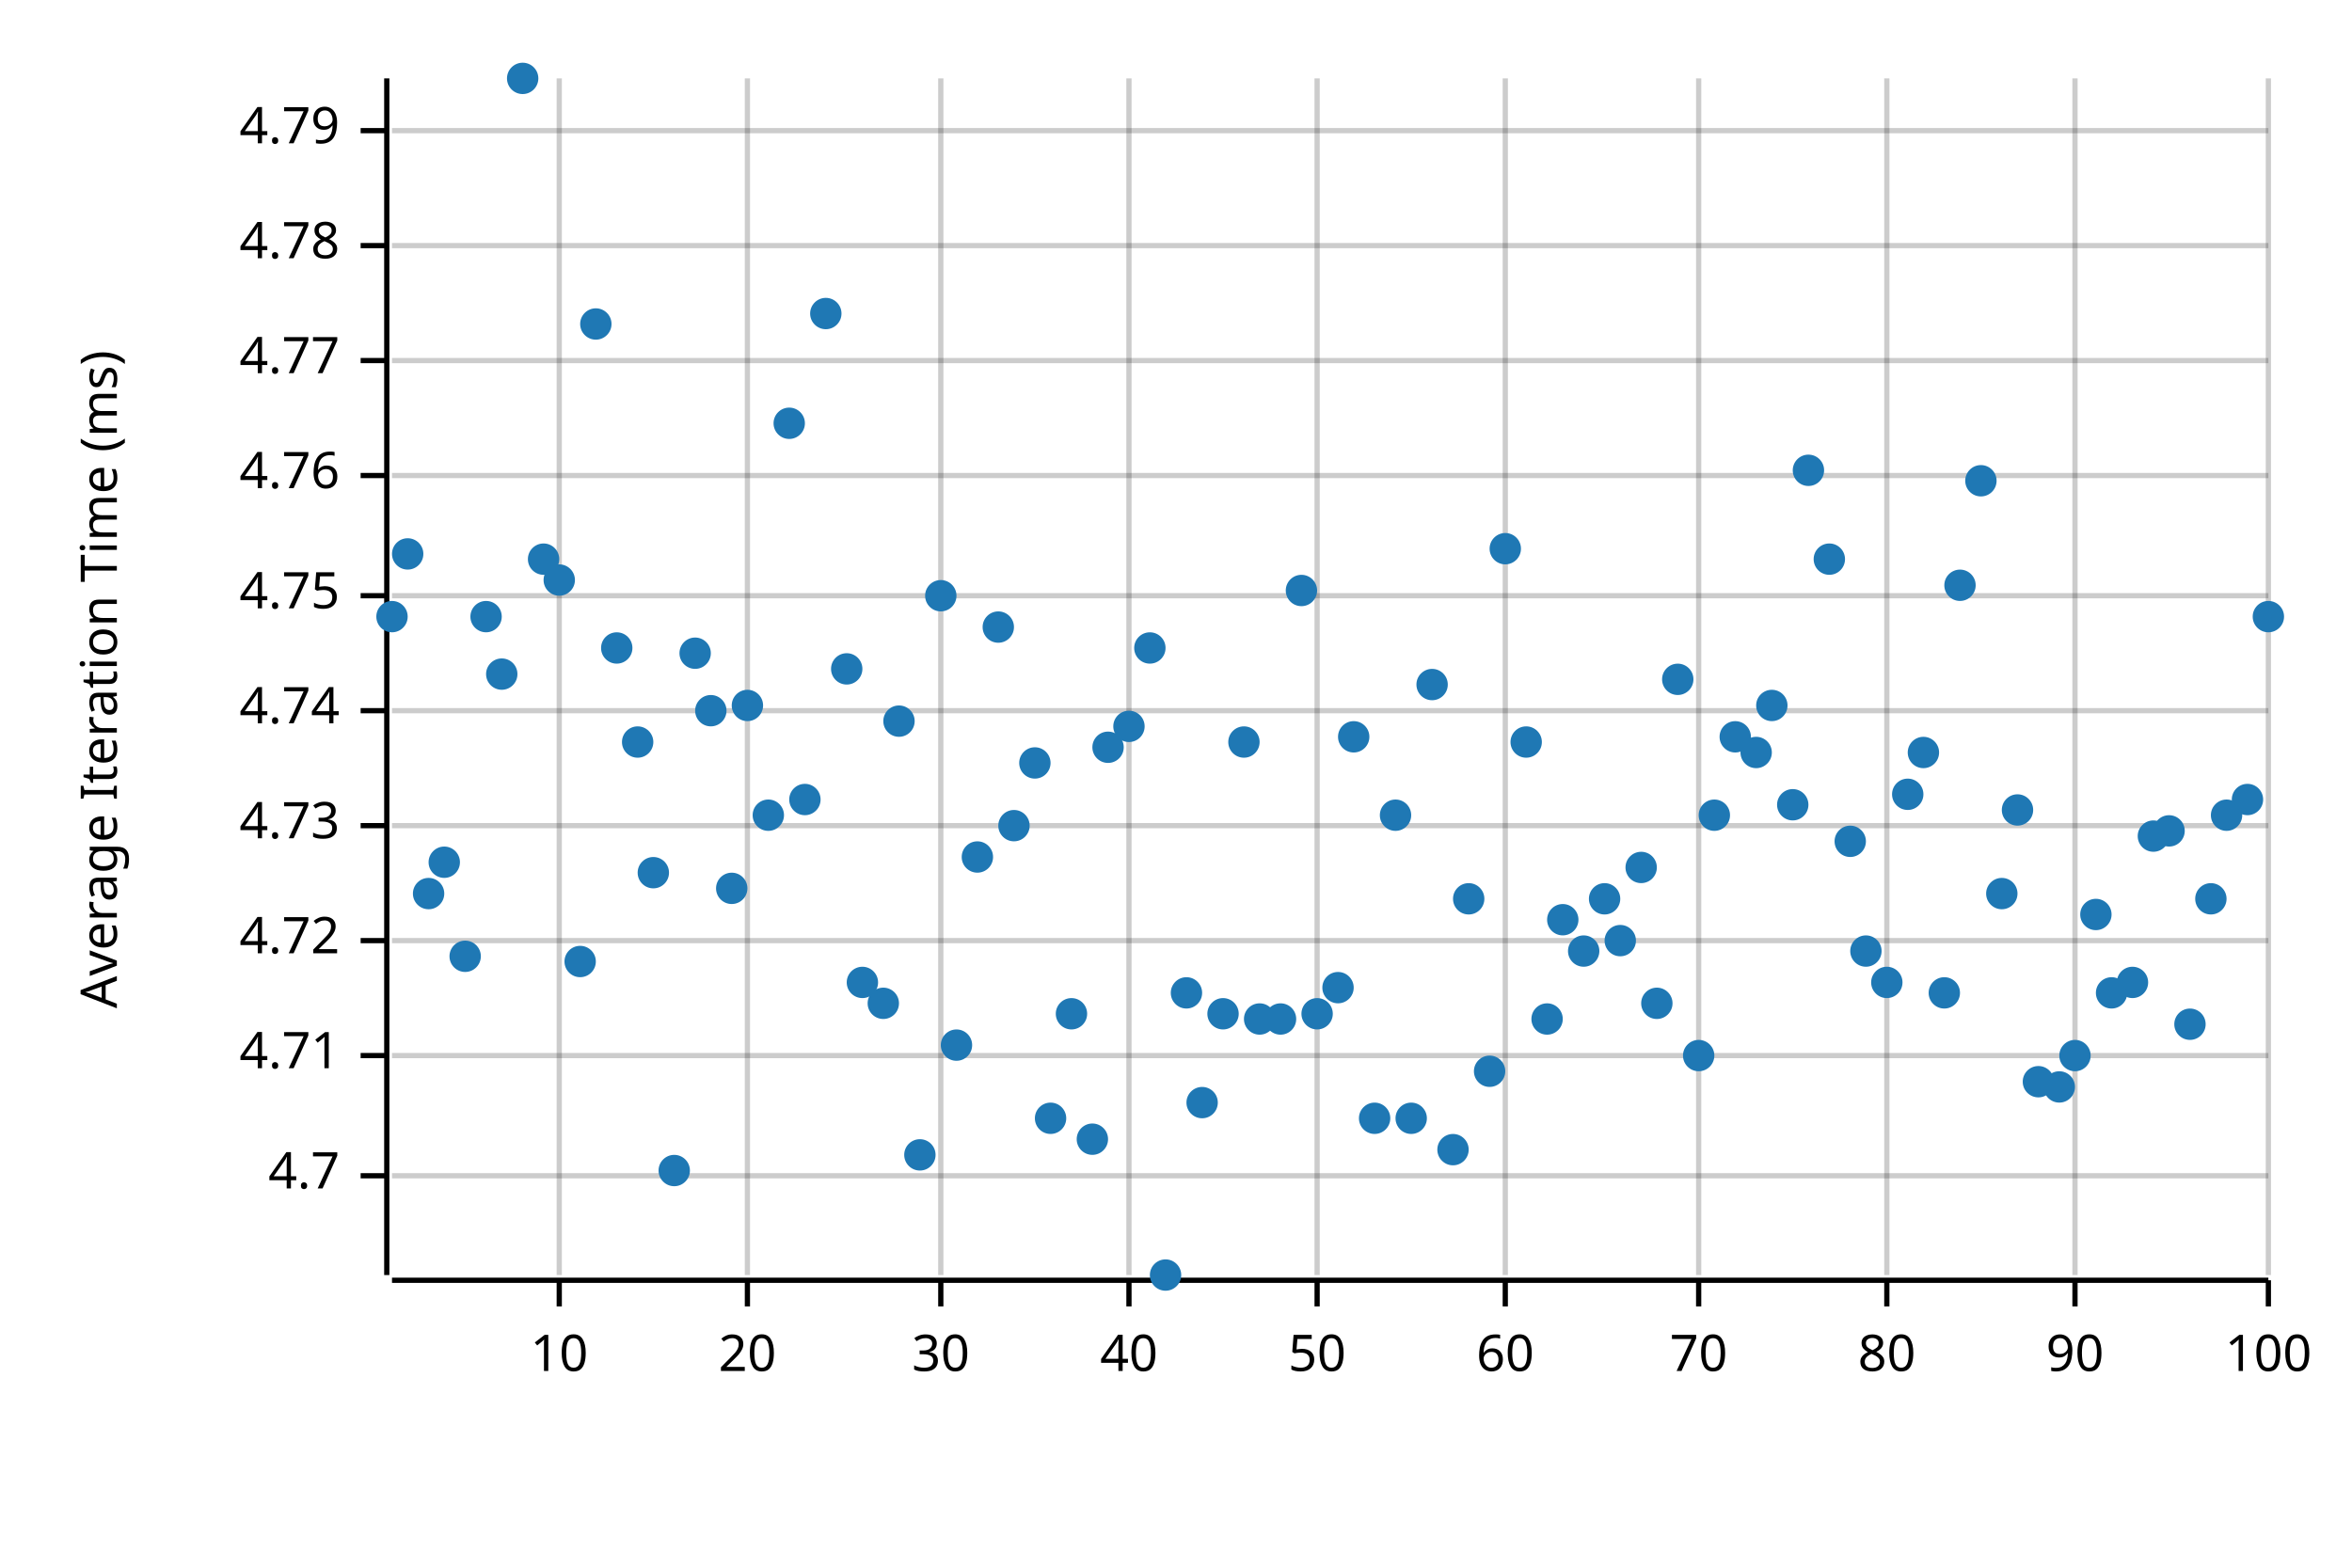
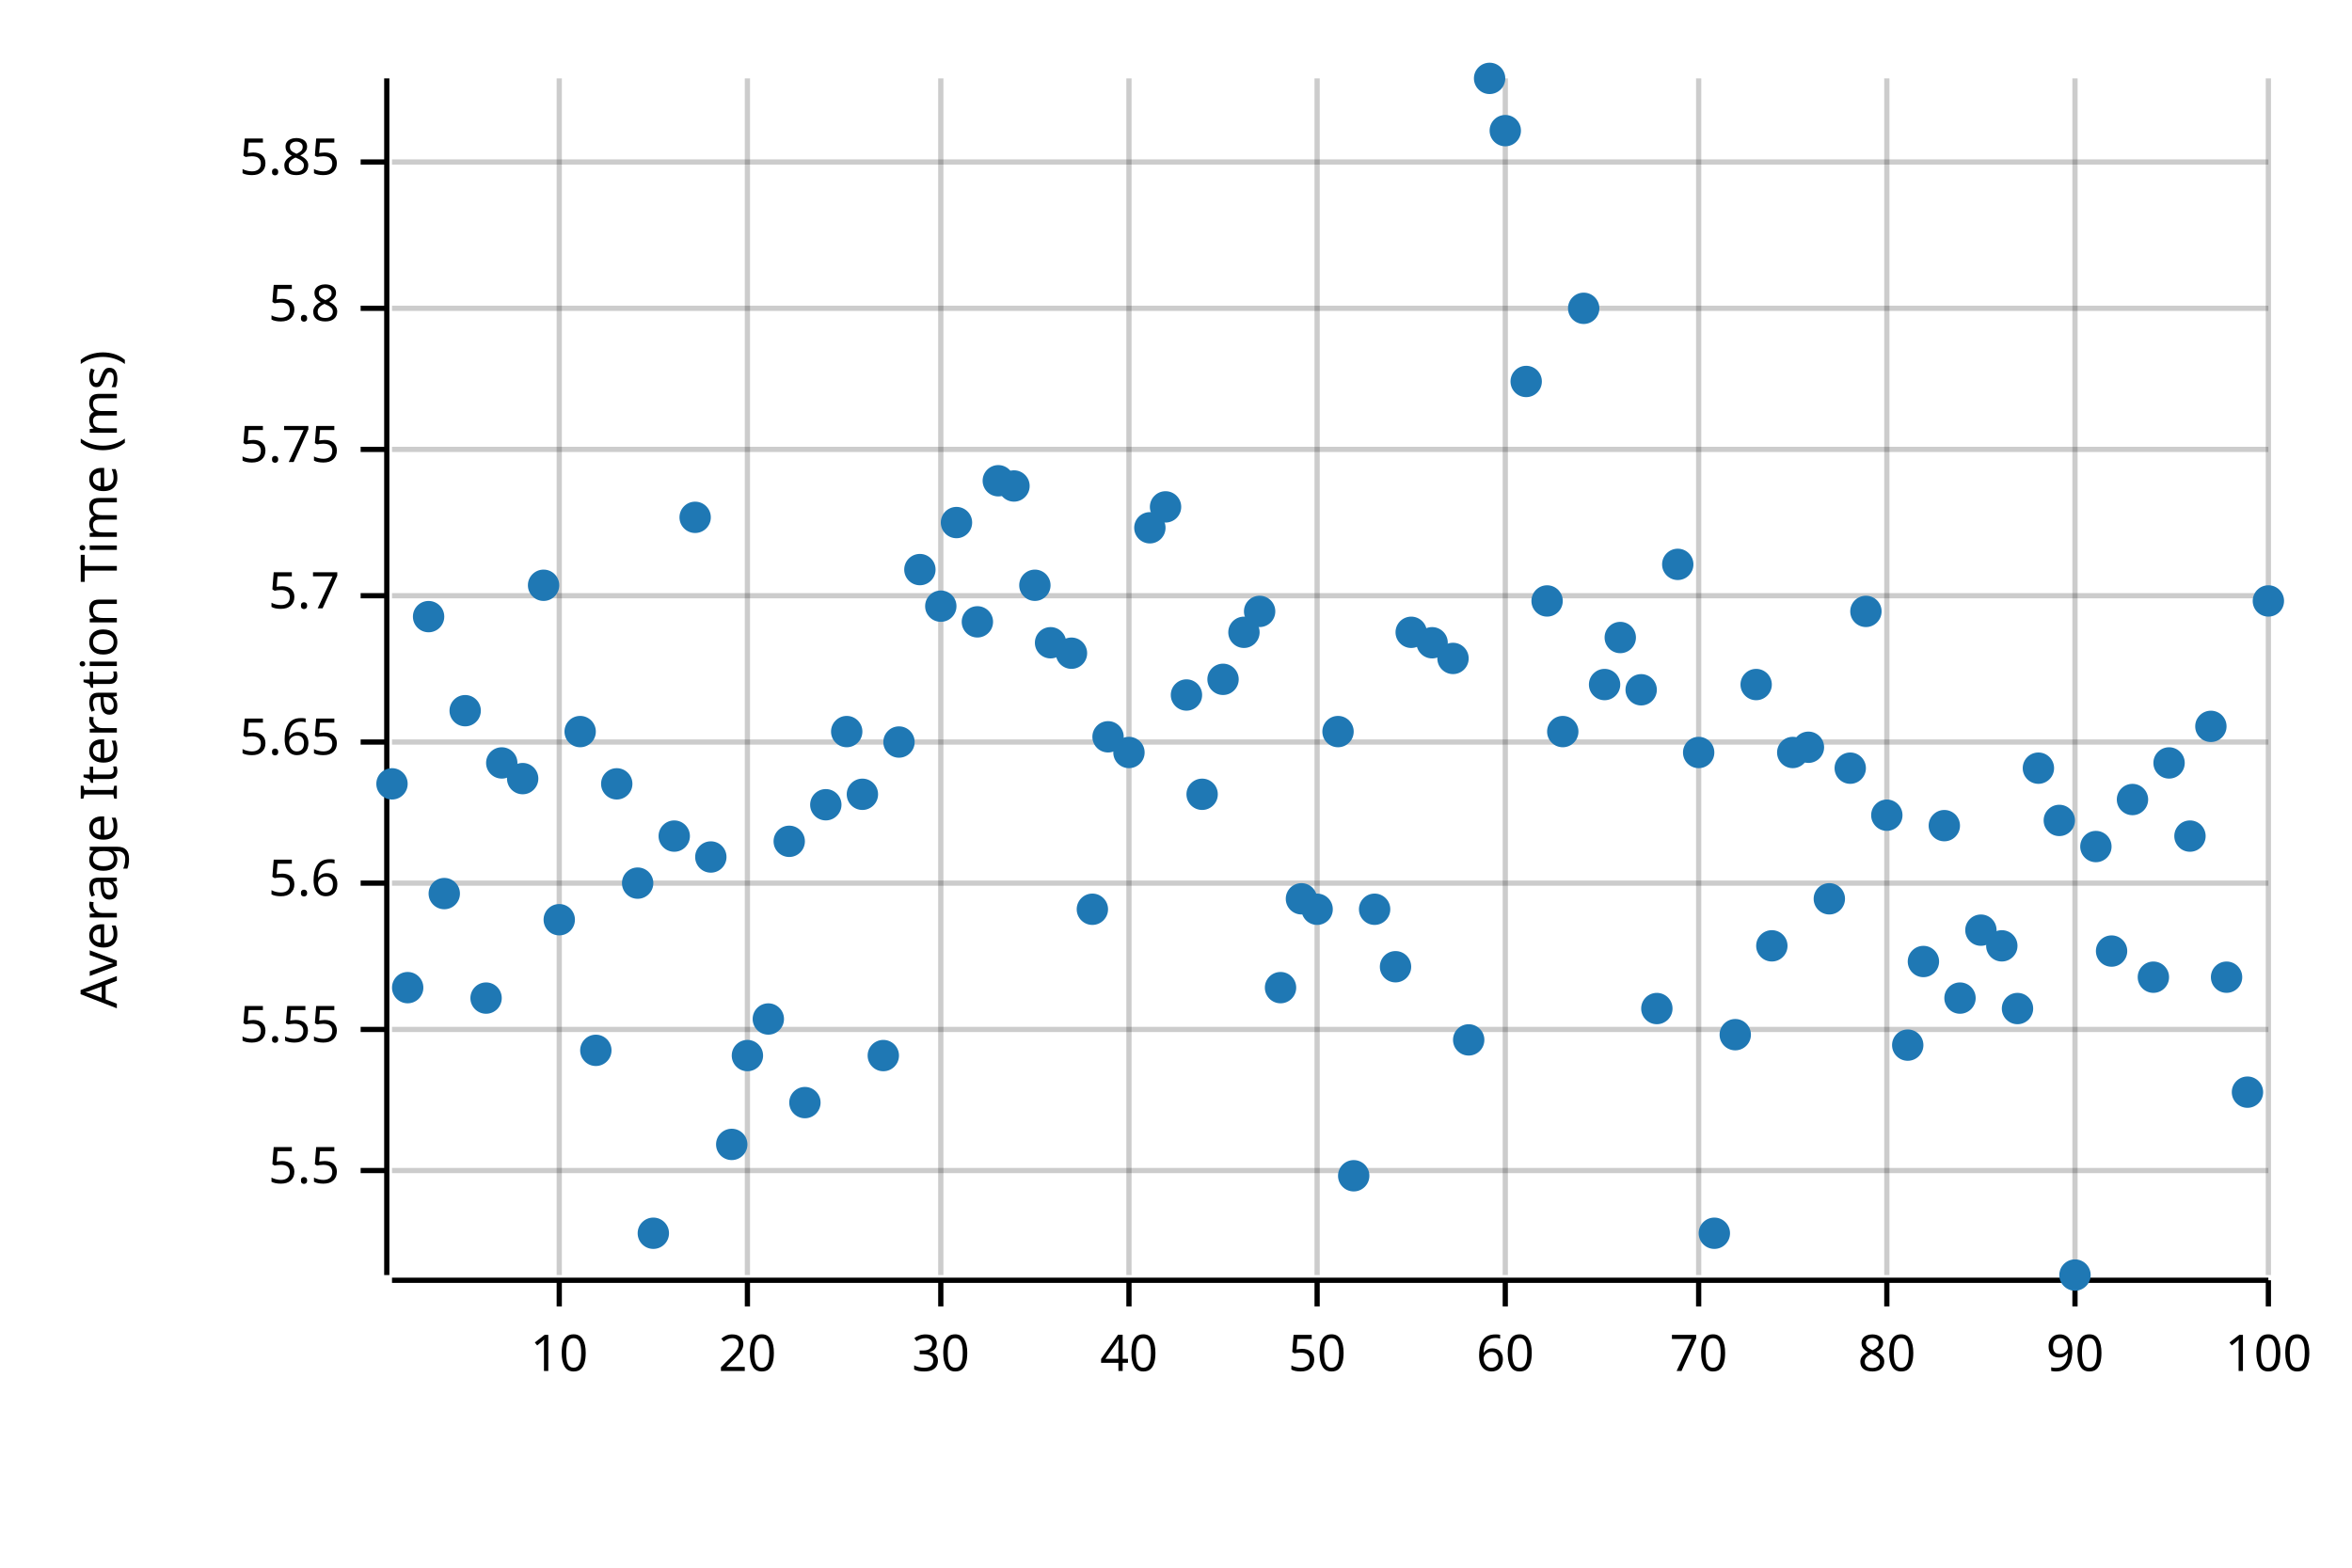
<svg xmlns="http://www.w3.org/2000/svg" width="450" height="300" viewBox="0 0 450 300">
  <text x="15" y="130" dy="0.76em" text-anchor="middle" font-family="sans-serif" font-size="9.677" opacity="1" fill="#000000" transform="rotate(270, 15, 130)">
Average Iteration Time (ms)
</text>
  <line opacity="0.2" stroke="#000000" stroke-width="1" x1="107" y1="244" x2="107" y2="15" />
  <line opacity="0.2" stroke="#000000" stroke-width="1" x1="143" y1="244" x2="143" y2="15" />
  <line opacity="0.2" stroke="#000000" stroke-width="1" x1="180" y1="244" x2="180" y2="15" />
  <line opacity="0.2" stroke="#000000" stroke-width="1" x1="216" y1="244" x2="216" y2="15" />
  <line opacity="0.2" stroke="#000000" stroke-width="1" x1="252" y1="244" x2="252" y2="15" />
  <line opacity="0.2" stroke="#000000" stroke-width="1" x1="288" y1="244" x2="288" y2="15" />
  <line opacity="0.2" stroke="#000000" stroke-width="1" x1="325" y1="244" x2="325" y2="15" />
  <line opacity="0.2" stroke="#000000" stroke-width="1" x1="361" y1="244" x2="361" y2="15" />
  <line opacity="0.2" stroke="#000000" stroke-width="1" x1="397" y1="244" x2="397" y2="15" />
  <line opacity="0.2" stroke="#000000" stroke-width="1" x1="434" y1="244" x2="434" y2="15" />
-   <line opacity="0.2" stroke="#000000" stroke-width="1" x1="75" y1="225" x2="434" y2="225" />
-   <line opacity="0.2" stroke="#000000" stroke-width="1" x1="75" y1="202" x2="434" y2="202" />
-   <line opacity="0.2" stroke="#000000" stroke-width="1" x1="75" y1="180" x2="434" y2="180" />
-   <line opacity="0.2" stroke="#000000" stroke-width="1" x1="75" y1="158" x2="434" y2="158" />
-   <line opacity="0.2" stroke="#000000" stroke-width="1" x1="75" y1="136" x2="434" y2="136" />
+   <line opacity="0.2" stroke="#000000" stroke-width="1" x1="75" y1="224" x2="434" y2="224" />
+   <line opacity="0.2" stroke="#000000" stroke-width="1" x1="75" y1="197" x2="434" y2="197" />
+   <line opacity="0.2" stroke="#000000" stroke-width="1" x1="75" y1="169" x2="434" y2="169" />
+   <line opacity="0.2" stroke="#000000" stroke-width="1" x1="75" y1="142" x2="434" y2="142" />
  <line opacity="0.2" stroke="#000000" stroke-width="1" x1="75" y1="114" x2="434" y2="114" />
-   <line opacity="0.2" stroke="#000000" stroke-width="1" x1="75" y1="91" x2="434" y2="91" />
-   <line opacity="0.2" stroke="#000000" stroke-width="1" x1="75" y1="69" x2="434" y2="69" />
-   <line opacity="0.2" stroke="#000000" stroke-width="1" x1="75" y1="47" x2="434" y2="47" />
-   <line opacity="0.2" stroke="#000000" stroke-width="1" x1="75" y1="25" x2="434" y2="25" />
+   <line opacity="0.2" stroke="#000000" stroke-width="1" x1="75" y1="86" x2="434" y2="86" />
+   <line opacity="0.2" stroke="#000000" stroke-width="1" x1="75" y1="59" x2="434" y2="59" />
+   <line opacity="0.2" stroke="#000000" stroke-width="1" x1="75" y1="31" x2="434" y2="31" />
  <polyline fill="none" opacity="1" stroke="#000000" stroke-width="1" points="74,15 74,244 " />
-   <text x="65" y="225" dy="0.5ex" text-anchor="end" font-family="sans-serif" font-size="9.677" opacity="1" fill="#000000">
- 4.7
+   <text x="65" y="224" dy="0.5ex" text-anchor="end" font-family="sans-serif" font-size="9.677" opacity="1" fill="#000000">
+ 5.5
</text>
-   <polyline fill="none" opacity="1" stroke="#000000" stroke-width="1" points="69,225 74,225 " />
-   <text x="65" y="202" dy="0.5ex" text-anchor="end" font-family="sans-serif" font-size="9.677" opacity="1" fill="#000000">
- 4.71
+   <polyline fill="none" opacity="1" stroke="#000000" stroke-width="1" points="69,224 74,224 " />
+   <text x="65" y="197" dy="0.5ex" text-anchor="end" font-family="sans-serif" font-size="9.677" opacity="1" fill="#000000">
+ 5.55
</text>
-   <polyline fill="none" opacity="1" stroke="#000000" stroke-width="1" points="69,202 74,202 " />
-   <text x="65" y="180" dy="0.5ex" text-anchor="end" font-family="sans-serif" font-size="9.677" opacity="1" fill="#000000">
- 4.72
+   <polyline fill="none" opacity="1" stroke="#000000" stroke-width="1" points="69,197 74,197 " />
+   <text x="65" y="169" dy="0.5ex" text-anchor="end" font-family="sans-serif" font-size="9.677" opacity="1" fill="#000000">
+ 5.6
</text>
-   <polyline fill="none" opacity="1" stroke="#000000" stroke-width="1" points="69,180 74,180 " />
-   <text x="65" y="158" dy="0.5ex" text-anchor="end" font-family="sans-serif" font-size="9.677" opacity="1" fill="#000000">
- 4.73
+   <polyline fill="none" opacity="1" stroke="#000000" stroke-width="1" points="69,169 74,169 " />
+   <text x="65" y="142" dy="0.5ex" text-anchor="end" font-family="sans-serif" font-size="9.677" opacity="1" fill="#000000">
+ 5.65
</text>
-   <polyline fill="none" opacity="1" stroke="#000000" stroke-width="1" points="69,158 74,158 " />
-   <text x="65" y="136" dy="0.5ex" text-anchor="end" font-family="sans-serif" font-size="9.677" opacity="1" fill="#000000">
- 4.74
- </text>
-   <polyline fill="none" opacity="1" stroke="#000000" stroke-width="1" points="69,136 74,136 " />
+   <polyline fill="none" opacity="1" stroke="#000000" stroke-width="1" points="69,142 74,142 " />
  <text x="65" y="114" dy="0.5ex" text-anchor="end" font-family="sans-serif" font-size="9.677" opacity="1" fill="#000000">
- 4.75
+ 5.7
</text>
  <polyline fill="none" opacity="1" stroke="#000000" stroke-width="1" points="69,114 74,114 " />
-   <text x="65" y="91" dy="0.5ex" text-anchor="end" font-family="sans-serif" font-size="9.677" opacity="1" fill="#000000">
- 4.76
+   <text x="65" y="86" dy="0.5ex" text-anchor="end" font-family="sans-serif" font-size="9.677" opacity="1" fill="#000000">
+ 5.75
</text>
-   <polyline fill="none" opacity="1" stroke="#000000" stroke-width="1" points="69,91 74,91 " />
-   <text x="65" y="69" dy="0.5ex" text-anchor="end" font-family="sans-serif" font-size="9.677" opacity="1" fill="#000000">
- 4.77
+   <polyline fill="none" opacity="1" stroke="#000000" stroke-width="1" points="69,86 74,86 " />
+   <text x="65" y="59" dy="0.5ex" text-anchor="end" font-family="sans-serif" font-size="9.677" opacity="1" fill="#000000">
+ 5.8
</text>
-   <polyline fill="none" opacity="1" stroke="#000000" stroke-width="1" points="69,69 74,69 " />
-   <text x="65" y="47" dy="0.5ex" text-anchor="end" font-family="sans-serif" font-size="9.677" opacity="1" fill="#000000">
- 4.78
+   <polyline fill="none" opacity="1" stroke="#000000" stroke-width="1" points="69,59 74,59 " />
+   <text x="65" y="31" dy="0.5ex" text-anchor="end" font-family="sans-serif" font-size="9.677" opacity="1" fill="#000000">
+ 5.85
</text>
-   <polyline fill="none" opacity="1" stroke="#000000" stroke-width="1" points="69,47 74,47 " />
-   <text x="65" y="25" dy="0.5ex" text-anchor="end" font-family="sans-serif" font-size="9.677" opacity="1" fill="#000000">
- 4.79
- </text>
-   <polyline fill="none" opacity="1" stroke="#000000" stroke-width="1" points="69,25 74,25 " />
+   <polyline fill="none" opacity="1" stroke="#000000" stroke-width="1" points="69,31 74,31 " />
  <polyline fill="none" opacity="1" stroke="#000000" stroke-width="1" points="75,245 434,245 " />
  <text x="107" y="255" dy="0.76em" text-anchor="middle" font-family="sans-serif" font-size="9.677" opacity="1" fill="#000000">
10
</text>
  <polyline fill="none" opacity="1" stroke="#000000" stroke-width="1" points="107,245 107,250 " />
  <text x="143" y="255" dy="0.76em" text-anchor="middle" font-family="sans-serif" font-size="9.677" opacity="1" fill="#000000">
20
</text>
  <polyline fill="none" opacity="1" stroke="#000000" stroke-width="1" points="143,245 143,250 " />
  <text x="180" y="255" dy="0.76em" text-anchor="middle" font-family="sans-serif" font-size="9.677" opacity="1" fill="#000000">
30
</text>
  <polyline fill="none" opacity="1" stroke="#000000" stroke-width="1" points="180,245 180,250 " />
  <text x="216" y="255" dy="0.76em" text-anchor="middle" font-family="sans-serif" font-size="9.677" opacity="1" fill="#000000">
40
</text>
  <polyline fill="none" opacity="1" stroke="#000000" stroke-width="1" points="216,245 216,250 " />
  <text x="252" y="255" dy="0.76em" text-anchor="middle" font-family="sans-serif" font-size="9.677" opacity="1" fill="#000000">
50
</text>
  <polyline fill="none" opacity="1" stroke="#000000" stroke-width="1" points="252,245 252,250 " />
  <text x="288" y="255" dy="0.76em" text-anchor="middle" font-family="sans-serif" font-size="9.677" opacity="1" fill="#000000">
60
</text>
  <polyline fill="none" opacity="1" stroke="#000000" stroke-width="1" points="288,245 288,250 " />
  <text x="325" y="255" dy="0.76em" text-anchor="middle" font-family="sans-serif" font-size="9.677" opacity="1" fill="#000000">
70
</text>
  <polyline fill="none" opacity="1" stroke="#000000" stroke-width="1" points="325,245 325,250 " />
  <text x="361" y="255" dy="0.76em" text-anchor="middle" font-family="sans-serif" font-size="9.677" opacity="1" fill="#000000">
80
</text>
  <polyline fill="none" opacity="1" stroke="#000000" stroke-width="1" points="361,245 361,250 " />
  <text x="397" y="255" dy="0.76em" text-anchor="middle" font-family="sans-serif" font-size="9.677" opacity="1" fill="#000000">
90
</text>
  <polyline fill="none" opacity="1" stroke="#000000" stroke-width="1" points="397,245 397,250 " />
  <text x="434" y="255" dy="0.76em" text-anchor="middle" font-family="sans-serif" font-size="9.677" opacity="1" fill="#000000">
100
</text>
  <polyline fill="none" opacity="1" stroke="#000000" stroke-width="1" points="434,245 434,250 " />
-   <circle cx="75" cy="118" r="3" opacity="1" fill="#1F78B4" stroke="none" stroke-width="1" />
-   <circle cx="78" cy="106" r="3" opacity="1" fill="#1F78B4" stroke="none" stroke-width="1" />
-   <circle cx="82" cy="171" r="3" opacity="1" fill="#1F78B4" stroke="none" stroke-width="1" />
-   <circle cx="85" cy="165" r="3" opacity="1" fill="#1F78B4" stroke="none" stroke-width="1" />
-   <circle cx="89" cy="183" r="3" opacity="1" fill="#1F78B4" stroke="none" stroke-width="1" />
-   <circle cx="93" cy="118" r="3" opacity="1" fill="#1F78B4" stroke="none" stroke-width="1" />
-   <circle cx="96" cy="129" r="3" opacity="1" fill="#1F78B4" stroke="none" stroke-width="1" />
-   <circle cx="100" cy="15" r="3" opacity="1" fill="#1F78B4" stroke="none" stroke-width="1" />
-   <circle cx="104" cy="107" r="3" opacity="1" fill="#1F78B4" stroke="none" stroke-width="1" />
-   <circle cx="107" cy="111" r="3" opacity="1" fill="#1F78B4" stroke="none" stroke-width="1" />
-   <circle cx="111" cy="184" r="3" opacity="1" fill="#1F78B4" stroke="none" stroke-width="1" />
-   <circle cx="114" cy="62" r="3" opacity="1" fill="#1F78B4" stroke="none" stroke-width="1" />
-   <circle cx="118" cy="124" r="3" opacity="1" fill="#1F78B4" stroke="none" stroke-width="1" />
-   <circle cx="122" cy="142" r="3" opacity="1" fill="#1F78B4" stroke="none" stroke-width="1" />
-   <circle cx="125" cy="167" r="3" opacity="1" fill="#1F78B4" stroke="none" stroke-width="1" />
-   <circle cx="129" cy="224" r="3" opacity="1" fill="#1F78B4" stroke="none" stroke-width="1" />
-   <circle cx="133" cy="125" r="3" opacity="1" fill="#1F78B4" stroke="none" stroke-width="1" />
-   <circle cx="136" cy="136" r="3" opacity="1" fill="#1F78B4" stroke="none" stroke-width="1" />
-   <circle cx="140" cy="170" r="3" opacity="1" fill="#1F78B4" stroke="none" stroke-width="1" />
-   <circle cx="143" cy="135" r="3" opacity="1" fill="#1F78B4" stroke="none" stroke-width="1" />
-   <circle cx="147" cy="156" r="3" opacity="1" fill="#1F78B4" stroke="none" stroke-width="1" />
-   <circle cx="151" cy="81" r="3" opacity="1" fill="#1F78B4" stroke="none" stroke-width="1" />
-   <circle cx="154" cy="153" r="3" opacity="1" fill="#1F78B4" stroke="none" stroke-width="1" />
-   <circle cx="158" cy="60" r="3" opacity="1" fill="#1F78B4" stroke="none" stroke-width="1" />
-   <circle cx="162" cy="128" r="3" opacity="1" fill="#1F78B4" stroke="none" stroke-width="1" />
-   <circle cx="165" cy="188" r="3" opacity="1" fill="#1F78B4" stroke="none" stroke-width="1" />
-   <circle cx="169" cy="192" r="3" opacity="1" fill="#1F78B4" stroke="none" stroke-width="1" />
-   <circle cx="172" cy="138" r="3" opacity="1" fill="#1F78B4" stroke="none" stroke-width="1" />
-   <circle cx="176" cy="221" r="3" opacity="1" fill="#1F78B4" stroke="none" stroke-width="1" />
-   <circle cx="180" cy="114" r="3" opacity="1" fill="#1F78B4" stroke="none" stroke-width="1" />
-   <circle cx="183" cy="200" r="3" opacity="1" fill="#1F78B4" stroke="none" stroke-width="1" />
-   <circle cx="187" cy="164" r="3" opacity="1" fill="#1F78B4" stroke="none" stroke-width="1" />
-   <circle cx="191" cy="120" r="3" opacity="1" fill="#1F78B4" stroke="none" stroke-width="1" />
-   <circle cx="194" cy="158" r="3" opacity="1" fill="#1F78B4" stroke="none" stroke-width="1" />
-   <circle cx="198" cy="146" r="3" opacity="1" fill="#1F78B4" stroke="none" stroke-width="1" />
-   <circle cx="201" cy="214" r="3" opacity="1" fill="#1F78B4" stroke="none" stroke-width="1" />
-   <circle cx="205" cy="194" r="3" opacity="1" fill="#1F78B4" stroke="none" stroke-width="1" />
-   <circle cx="209" cy="218" r="3" opacity="1" fill="#1F78B4" stroke="none" stroke-width="1" />
-   <circle cx="212" cy="143" r="3" opacity="1" fill="#1F78B4" stroke="none" stroke-width="1" />
-   <circle cx="216" cy="139" r="3" opacity="1" fill="#1F78B4" stroke="none" stroke-width="1" />
-   <circle cx="220" cy="124" r="3" opacity="1" fill="#1F78B4" stroke="none" stroke-width="1" />
-   <circle cx="223" cy="244" r="3" opacity="1" fill="#1F78B4" stroke="none" stroke-width="1" />
-   <circle cx="227" cy="190" r="3" opacity="1" fill="#1F78B4" stroke="none" stroke-width="1" />
-   <circle cx="230" cy="211" r="3" opacity="1" fill="#1F78B4" stroke="none" stroke-width="1" />
-   <circle cx="234" cy="194" r="3" opacity="1" fill="#1F78B4" stroke="none" stroke-width="1" />
-   <circle cx="238" cy="142" r="3" opacity="1" fill="#1F78B4" stroke="none" stroke-width="1" />
-   <circle cx="241" cy="195" r="3" opacity="1" fill="#1F78B4" stroke="none" stroke-width="1" />
-   <circle cx="245" cy="195" r="3" opacity="1" fill="#1F78B4" stroke="none" stroke-width="1" />
-   <circle cx="249" cy="113" r="3" opacity="1" fill="#1F78B4" stroke="none" stroke-width="1" />
-   <circle cx="252" cy="194" r="3" opacity="1" fill="#1F78B4" stroke="none" stroke-width="1" />
-   <circle cx="256" cy="189" r="3" opacity="1" fill="#1F78B4" stroke="none" stroke-width="1" />
-   <circle cx="259" cy="141" r="3" opacity="1" fill="#1F78B4" stroke="none" stroke-width="1" />
-   <circle cx="263" cy="214" r="3" opacity="1" fill="#1F78B4" stroke="none" stroke-width="1" />
-   <circle cx="267" cy="156" r="3" opacity="1" fill="#1F78B4" stroke="none" stroke-width="1" />
-   <circle cx="270" cy="214" r="3" opacity="1" fill="#1F78B4" stroke="none" stroke-width="1" />
-   <circle cx="274" cy="131" r="3" opacity="1" fill="#1F78B4" stroke="none" stroke-width="1" />
-   <circle cx="278" cy="220" r="3" opacity="1" fill="#1F78B4" stroke="none" stroke-width="1" />
-   <circle cx="281" cy="172" r="3" opacity="1" fill="#1F78B4" stroke="none" stroke-width="1" />
-   <circle cx="285" cy="205" r="3" opacity="1" fill="#1F78B4" stroke="none" stroke-width="1" />
-   <circle cx="288" cy="105" r="3" opacity="1" fill="#1F78B4" stroke="none" stroke-width="1" />
-   <circle cx="292" cy="142" r="3" opacity="1" fill="#1F78B4" stroke="none" stroke-width="1" />
-   <circle cx="296" cy="195" r="3" opacity="1" fill="#1F78B4" stroke="none" stroke-width="1" />
-   <circle cx="299" cy="176" r="3" opacity="1" fill="#1F78B4" stroke="none" stroke-width="1" />
-   <circle cx="303" cy="182" r="3" opacity="1" fill="#1F78B4" stroke="none" stroke-width="1" />
-   <circle cx="307" cy="172" r="3" opacity="1" fill="#1F78B4" stroke="none" stroke-width="1" />
-   <circle cx="310" cy="180" r="3" opacity="1" fill="#1F78B4" stroke="none" stroke-width="1" />
-   <circle cx="314" cy="166" r="3" opacity="1" fill="#1F78B4" stroke="none" stroke-width="1" />
-   <circle cx="317" cy="192" r="3" opacity="1" fill="#1F78B4" stroke="none" stroke-width="1" />
-   <circle cx="321" cy="130" r="3" opacity="1" fill="#1F78B4" stroke="none" stroke-width="1" />
-   <circle cx="325" cy="202" r="3" opacity="1" fill="#1F78B4" stroke="none" stroke-width="1" />
-   <circle cx="328" cy="156" r="3" opacity="1" fill="#1F78B4" stroke="none" stroke-width="1" />
-   <circle cx="332" cy="141" r="3" opacity="1" fill="#1F78B4" stroke="none" stroke-width="1" />
-   <circle cx="336" cy="144" r="3" opacity="1" fill="#1F78B4" stroke="none" stroke-width="1" />
-   <circle cx="339" cy="135" r="3" opacity="1" fill="#1F78B4" stroke="none" stroke-width="1" />
-   <circle cx="343" cy="154" r="3" opacity="1" fill="#1F78B4" stroke="none" stroke-width="1" />
-   <circle cx="346" cy="90" r="3" opacity="1" fill="#1F78B4" stroke="none" stroke-width="1" />
-   <circle cx="350" cy="107" r="3" opacity="1" fill="#1F78B4" stroke="none" stroke-width="1" />
-   <circle cx="354" cy="161" r="3" opacity="1" fill="#1F78B4" stroke="none" stroke-width="1" />
-   <circle cx="357" cy="182" r="3" opacity="1" fill="#1F78B4" stroke="none" stroke-width="1" />
-   <circle cx="361" cy="188" r="3" opacity="1" fill="#1F78B4" stroke="none" stroke-width="1" />
-   <circle cx="365" cy="152" r="3" opacity="1" fill="#1F78B4" stroke="none" stroke-width="1" />
-   <circle cx="368" cy="144" r="3" opacity="1" fill="#1F78B4" stroke="none" stroke-width="1" />
-   <circle cx="372" cy="190" r="3" opacity="1" fill="#1F78B4" stroke="none" stroke-width="1" />
-   <circle cx="375" cy="112" r="3" opacity="1" fill="#1F78B4" stroke="none" stroke-width="1" />
-   <circle cx="379" cy="92" r="3" opacity="1" fill="#1F78B4" stroke="none" stroke-width="1" />
-   <circle cx="383" cy="171" r="3" opacity="1" fill="#1F78B4" stroke="none" stroke-width="1" />
-   <circle cx="386" cy="155" r="3" opacity="1" fill="#1F78B4" stroke="none" stroke-width="1" />
-   <circle cx="390" cy="207" r="3" opacity="1" fill="#1F78B4" stroke="none" stroke-width="1" />
-   <circle cx="394" cy="208" r="3" opacity="1" fill="#1F78B4" stroke="none" stroke-width="1" />
-   <circle cx="397" cy="202" r="3" opacity="1" fill="#1F78B4" stroke="none" stroke-width="1" />
-   <circle cx="401" cy="175" r="3" opacity="1" fill="#1F78B4" stroke="none" stroke-width="1" />
-   <circle cx="404" cy="190" r="3" opacity="1" fill="#1F78B4" stroke="none" stroke-width="1" />
-   <circle cx="408" cy="188" r="3" opacity="1" fill="#1F78B4" stroke="none" stroke-width="1" />
-   <circle cx="412" cy="160" r="3" opacity="1" fill="#1F78B4" stroke="none" stroke-width="1" />
-   <circle cx="415" cy="159" r="3" opacity="1" fill="#1F78B4" stroke="none" stroke-width="1" />
-   <circle cx="419" cy="196" r="3" opacity="1" fill="#1F78B4" stroke="none" stroke-width="1" />
-   <circle cx="423" cy="172" r="3" opacity="1" fill="#1F78B4" stroke="none" stroke-width="1" />
-   <circle cx="426" cy="156" r="3" opacity="1" fill="#1F78B4" stroke="none" stroke-width="1" />
-   <circle cx="430" cy="153" r="3" opacity="1" fill="#1F78B4" stroke="none" stroke-width="1" />
-   <circle cx="434" cy="118" r="3" opacity="1" fill="#1F78B4" stroke="none" stroke-width="1" />
+   <circle cx="75" cy="150" r="3" opacity="1" fill="#1F78B4" stroke="none" stroke-width="1" />
+   <circle cx="78" cy="189" r="3" opacity="1" fill="#1F78B4" stroke="none" stroke-width="1" />
+   <circle cx="82" cy="118" r="3" opacity="1" fill="#1F78B4" stroke="none" stroke-width="1" />
+   <circle cx="85" cy="171" r="3" opacity="1" fill="#1F78B4" stroke="none" stroke-width="1" />
+   <circle cx="89" cy="136" r="3" opacity="1" fill="#1F78B4" stroke="none" stroke-width="1" />
+   <circle cx="93" cy="191" r="3" opacity="1" fill="#1F78B4" stroke="none" stroke-width="1" />
+   <circle cx="96" cy="146" r="3" opacity="1" fill="#1F78B4" stroke="none" stroke-width="1" />
+   <circle cx="100" cy="149" r="3" opacity="1" fill="#1F78B4" stroke="none" stroke-width="1" />
+   <circle cx="104" cy="112" r="3" opacity="1" fill="#1F78B4" stroke="none" stroke-width="1" />
+   <circle cx="107" cy="176" r="3" opacity="1" fill="#1F78B4" stroke="none" stroke-width="1" />
+   <circle cx="111" cy="140" r="3" opacity="1" fill="#1F78B4" stroke="none" stroke-width="1" />
+   <circle cx="114" cy="201" r="3" opacity="1" fill="#1F78B4" stroke="none" stroke-width="1" />
+   <circle cx="118" cy="150" r="3" opacity="1" fill="#1F78B4" stroke="none" stroke-width="1" />
+   <circle cx="122" cy="169" r="3" opacity="1" fill="#1F78B4" stroke="none" stroke-width="1" />
+   <circle cx="125" cy="236" r="3" opacity="1" fill="#1F78B4" stroke="none" stroke-width="1" />
+   <circle cx="129" cy="160" r="3" opacity="1" fill="#1F78B4" stroke="none" stroke-width="1" />
+   <circle cx="133" cy="99" r="3" opacity="1" fill="#1F78B4" stroke="none" stroke-width="1" />
+   <circle cx="136" cy="164" r="3" opacity="1" fill="#1F78B4" stroke="none" stroke-width="1" />
+   <circle cx="140" cy="219" r="3" opacity="1" fill="#1F78B4" stroke="none" stroke-width="1" />
+   <circle cx="143" cy="202" r="3" opacity="1" fill="#1F78B4" stroke="none" stroke-width="1" />
+   <circle cx="147" cy="195" r="3" opacity="1" fill="#1F78B4" stroke="none" stroke-width="1" />
+   <circle cx="151" cy="161" r="3" opacity="1" fill="#1F78B4" stroke="none" stroke-width="1" />
+   <circle cx="154" cy="211" r="3" opacity="1" fill="#1F78B4" stroke="none" stroke-width="1" />
+   <circle cx="158" cy="154" r="3" opacity="1" fill="#1F78B4" stroke="none" stroke-width="1" />
+   <circle cx="162" cy="140" r="3" opacity="1" fill="#1F78B4" stroke="none" stroke-width="1" />
+   <circle cx="165" cy="152" r="3" opacity="1" fill="#1F78B4" stroke="none" stroke-width="1" />
+   <circle cx="169" cy="202" r="3" opacity="1" fill="#1F78B4" stroke="none" stroke-width="1" />
+   <circle cx="172" cy="142" r="3" opacity="1" fill="#1F78B4" stroke="none" stroke-width="1" />
+   <circle cx="176" cy="109" r="3" opacity="1" fill="#1F78B4" stroke="none" stroke-width="1" />
+   <circle cx="180" cy="116" r="3" opacity="1" fill="#1F78B4" stroke="none" stroke-width="1" />
+   <circle cx="183" cy="100" r="3" opacity="1" fill="#1F78B4" stroke="none" stroke-width="1" />
+   <circle cx="187" cy="119" r="3" opacity="1" fill="#1F78B4" stroke="none" stroke-width="1" />
+   <circle cx="191" cy="92" r="3" opacity="1" fill="#1F78B4" stroke="none" stroke-width="1" />
+   <circle cx="194" cy="93" r="3" opacity="1" fill="#1F78B4" stroke="none" stroke-width="1" />
+   <circle cx="198" cy="112" r="3" opacity="1" fill="#1F78B4" stroke="none" stroke-width="1" />
+   <circle cx="201" cy="123" r="3" opacity="1" fill="#1F78B4" stroke="none" stroke-width="1" />
+   <circle cx="205" cy="125" r="3" opacity="1" fill="#1F78B4" stroke="none" stroke-width="1" />
+   <circle cx="209" cy="174" r="3" opacity="1" fill="#1F78B4" stroke="none" stroke-width="1" />
+   <circle cx="212" cy="141" r="3" opacity="1" fill="#1F78B4" stroke="none" stroke-width="1" />
+   <circle cx="216" cy="144" r="3" opacity="1" fill="#1F78B4" stroke="none" stroke-width="1" />
+   <circle cx="220" cy="101" r="3" opacity="1" fill="#1F78B4" stroke="none" stroke-width="1" />
+   <circle cx="223" cy="97" r="3" opacity="1" fill="#1F78B4" stroke="none" stroke-width="1" />
+   <circle cx="227" cy="133" r="3" opacity="1" fill="#1F78B4" stroke="none" stroke-width="1" />
+   <circle cx="230" cy="152" r="3" opacity="1" fill="#1F78B4" stroke="none" stroke-width="1" />
+   <circle cx="234" cy="130" r="3" opacity="1" fill="#1F78B4" stroke="none" stroke-width="1" />
+   <circle cx="238" cy="121" r="3" opacity="1" fill="#1F78B4" stroke="none" stroke-width="1" />
+   <circle cx="241" cy="117" r="3" opacity="1" fill="#1F78B4" stroke="none" stroke-width="1" />
+   <circle cx="245" cy="189" r="3" opacity="1" fill="#1F78B4" stroke="none" stroke-width="1" />
+   <circle cx="249" cy="172" r="3" opacity="1" fill="#1F78B4" stroke="none" stroke-width="1" />
+   <circle cx="252" cy="174" r="3" opacity="1" fill="#1F78B4" stroke="none" stroke-width="1" />
+   <circle cx="256" cy="140" r="3" opacity="1" fill="#1F78B4" stroke="none" stroke-width="1" />
+   <circle cx="259" cy="225" r="3" opacity="1" fill="#1F78B4" stroke="none" stroke-width="1" />
+   <circle cx="263" cy="174" r="3" opacity="1" fill="#1F78B4" stroke="none" stroke-width="1" />
+   <circle cx="267" cy="185" r="3" opacity="1" fill="#1F78B4" stroke="none" stroke-width="1" />
+   <circle cx="270" cy="121" r="3" opacity="1" fill="#1F78B4" stroke="none" stroke-width="1" />
+   <circle cx="274" cy="123" r="3" opacity="1" fill="#1F78B4" stroke="none" stroke-width="1" />
+   <circle cx="278" cy="126" r="3" opacity="1" fill="#1F78B4" stroke="none" stroke-width="1" />
+   <circle cx="281" cy="199" r="3" opacity="1" fill="#1F78B4" stroke="none" stroke-width="1" />
+   <circle cx="285" cy="15" r="3" opacity="1" fill="#1F78B4" stroke="none" stroke-width="1" />
+   <circle cx="288" cy="25" r="3" opacity="1" fill="#1F78B4" stroke="none" stroke-width="1" />
+   <circle cx="292" cy="73" r="3" opacity="1" fill="#1F78B4" stroke="none" stroke-width="1" />
+   <circle cx="296" cy="115" r="3" opacity="1" fill="#1F78B4" stroke="none" stroke-width="1" />
+   <circle cx="299" cy="140" r="3" opacity="1" fill="#1F78B4" stroke="none" stroke-width="1" />
+   <circle cx="303" cy="59" r="3" opacity="1" fill="#1F78B4" stroke="none" stroke-width="1" />
+   <circle cx="307" cy="131" r="3" opacity="1" fill="#1F78B4" stroke="none" stroke-width="1" />
+   <circle cx="310" cy="122" r="3" opacity="1" fill="#1F78B4" stroke="none" stroke-width="1" />
+   <circle cx="314" cy="132" r="3" opacity="1" fill="#1F78B4" stroke="none" stroke-width="1" />
+   <circle cx="317" cy="193" r="3" opacity="1" fill="#1F78B4" stroke="none" stroke-width="1" />
+   <circle cx="321" cy="108" r="3" opacity="1" fill="#1F78B4" stroke="none" stroke-width="1" />
+   <circle cx="325" cy="144" r="3" opacity="1" fill="#1F78B4" stroke="none" stroke-width="1" />
+   <circle cx="328" cy="236" r="3" opacity="1" fill="#1F78B4" stroke="none" stroke-width="1" />
+   <circle cx="332" cy="198" r="3" opacity="1" fill="#1F78B4" stroke="none" stroke-width="1" />
+   <circle cx="336" cy="131" r="3" opacity="1" fill="#1F78B4" stroke="none" stroke-width="1" />
+   <circle cx="339" cy="181" r="3" opacity="1" fill="#1F78B4" stroke="none" stroke-width="1" />
+   <circle cx="343" cy="144" r="3" opacity="1" fill="#1F78B4" stroke="none" stroke-width="1" />
+   <circle cx="346" cy="143" r="3" opacity="1" fill="#1F78B4" stroke="none" stroke-width="1" />
+   <circle cx="350" cy="172" r="3" opacity="1" fill="#1F78B4" stroke="none" stroke-width="1" />
+   <circle cx="354" cy="147" r="3" opacity="1" fill="#1F78B4" stroke="none" stroke-width="1" />
+   <circle cx="357" cy="117" r="3" opacity="1" fill="#1F78B4" stroke="none" stroke-width="1" />
+   <circle cx="361" cy="156" r="3" opacity="1" fill="#1F78B4" stroke="none" stroke-width="1" />
+   <circle cx="365" cy="200" r="3" opacity="1" fill="#1F78B4" stroke="none" stroke-width="1" />
+   <circle cx="368" cy="184" r="3" opacity="1" fill="#1F78B4" stroke="none" stroke-width="1" />
+   <circle cx="372" cy="158" r="3" opacity="1" fill="#1F78B4" stroke="none" stroke-width="1" />
+   <circle cx="375" cy="191" r="3" opacity="1" fill="#1F78B4" stroke="none" stroke-width="1" />
+   <circle cx="379" cy="178" r="3" opacity="1" fill="#1F78B4" stroke="none" stroke-width="1" />
+   <circle cx="383" cy="181" r="3" opacity="1" fill="#1F78B4" stroke="none" stroke-width="1" />
+   <circle cx="386" cy="193" r="3" opacity="1" fill="#1F78B4" stroke="none" stroke-width="1" />
+   <circle cx="390" cy="147" r="3" opacity="1" fill="#1F78B4" stroke="none" stroke-width="1" />
+   <circle cx="394" cy="157" r="3" opacity="1" fill="#1F78B4" stroke="none" stroke-width="1" />
+   <circle cx="397" cy="244" r="3" opacity="1" fill="#1F78B4" stroke="none" stroke-width="1" />
+   <circle cx="401" cy="162" r="3" opacity="1" fill="#1F78B4" stroke="none" stroke-width="1" />
+   <circle cx="404" cy="182" r="3" opacity="1" fill="#1F78B4" stroke="none" stroke-width="1" />
+   <circle cx="408" cy="153" r="3" opacity="1" fill="#1F78B4" stroke="none" stroke-width="1" />
+   <circle cx="412" cy="187" r="3" opacity="1" fill="#1F78B4" stroke="none" stroke-width="1" />
+   <circle cx="415" cy="146" r="3" opacity="1" fill="#1F78B4" stroke="none" stroke-width="1" />
+   <circle cx="419" cy="160" r="3" opacity="1" fill="#1F78B4" stroke="none" stroke-width="1" />
+   <circle cx="423" cy="139" r="3" opacity="1" fill="#1F78B4" stroke="none" stroke-width="1" />
+   <circle cx="426" cy="187" r="3" opacity="1" fill="#1F78B4" stroke="none" stroke-width="1" />
+   <circle cx="430" cy="209" r="3" opacity="1" fill="#1F78B4" stroke="none" stroke-width="1" />
+   <circle cx="434" cy="115" r="3" opacity="1" fill="#1F78B4" stroke="none" stroke-width="1" />
</svg>
